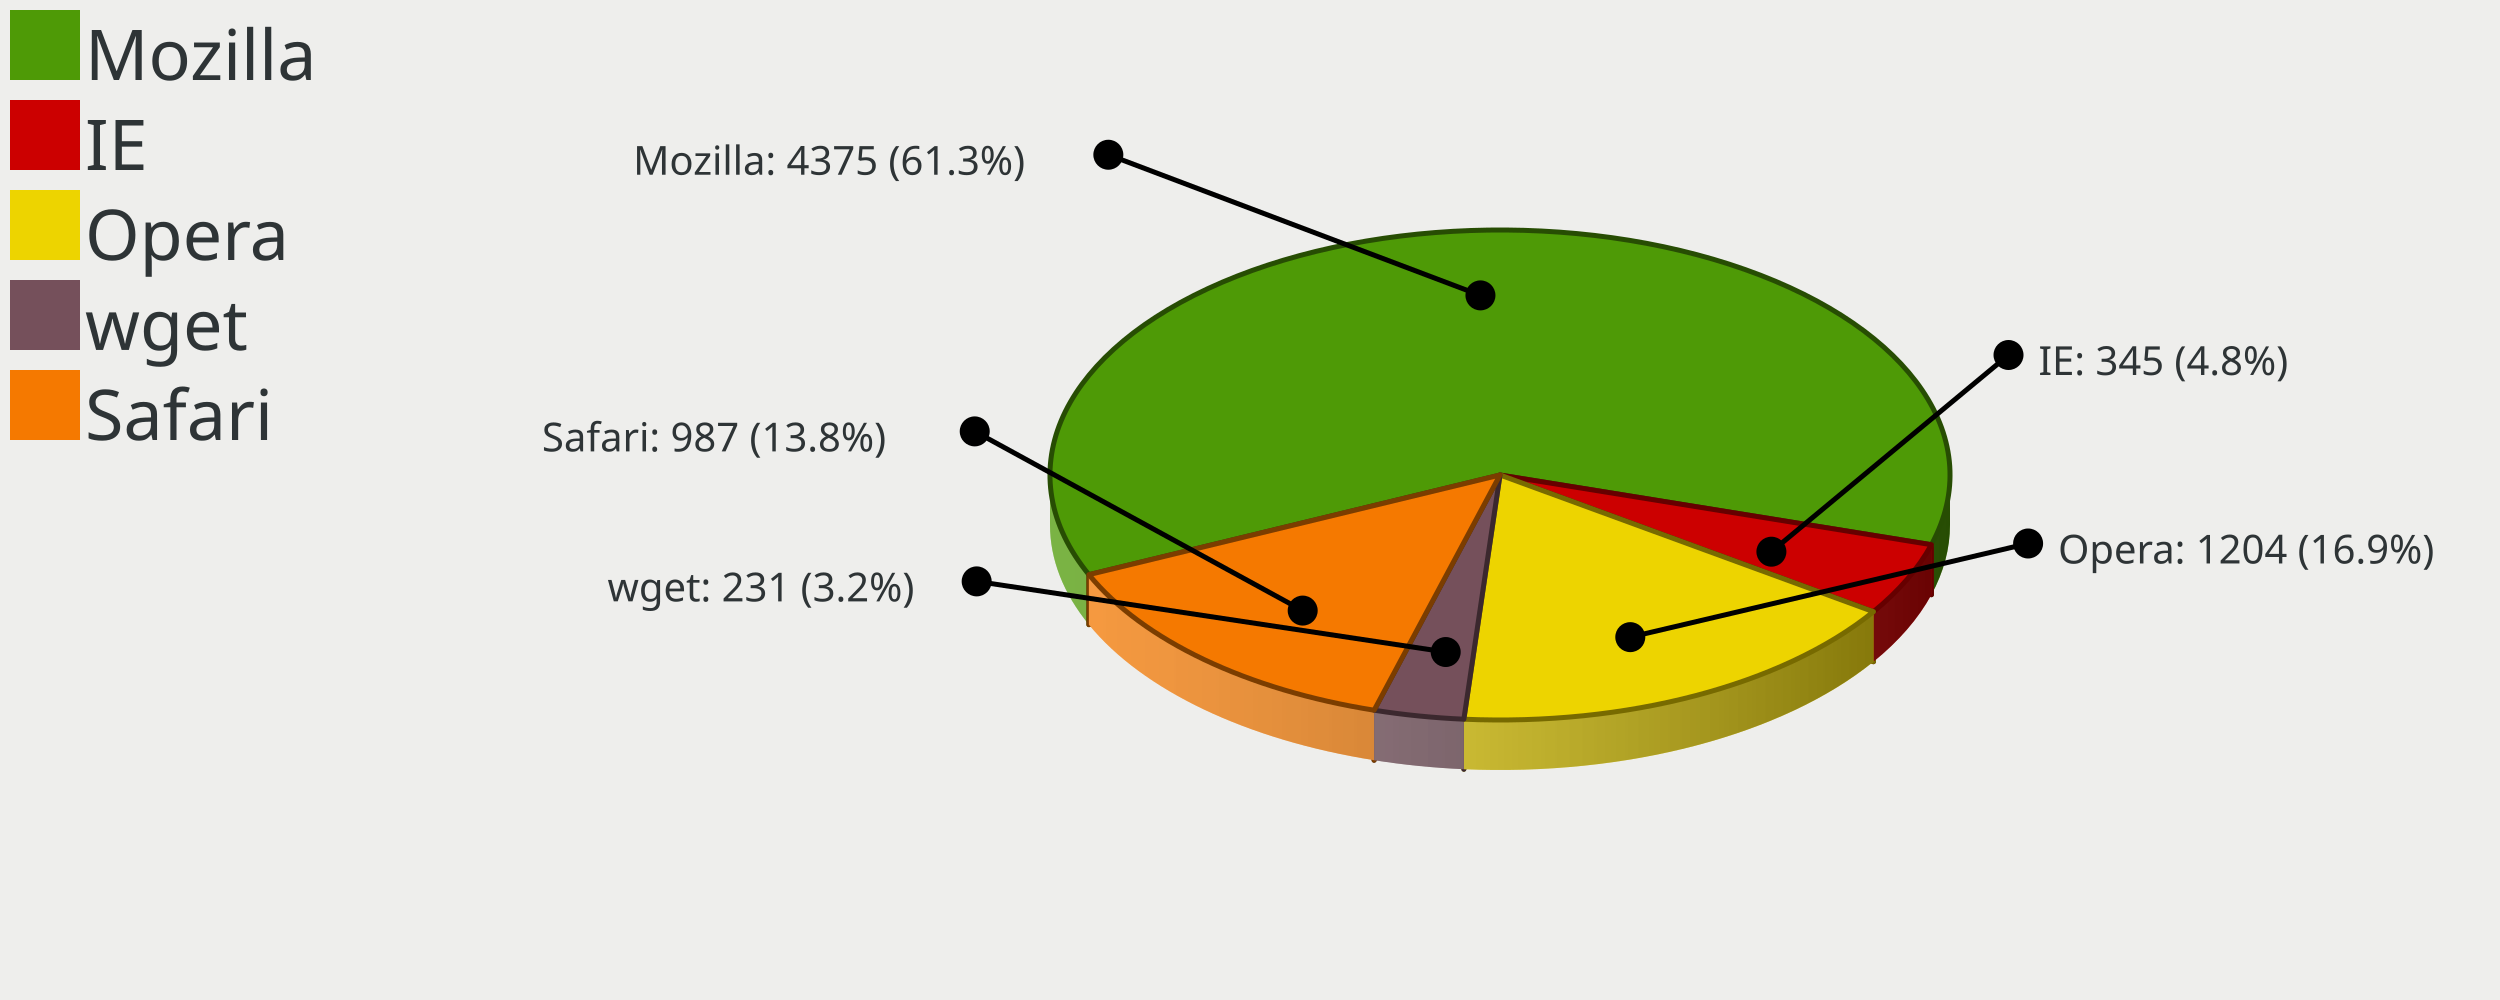
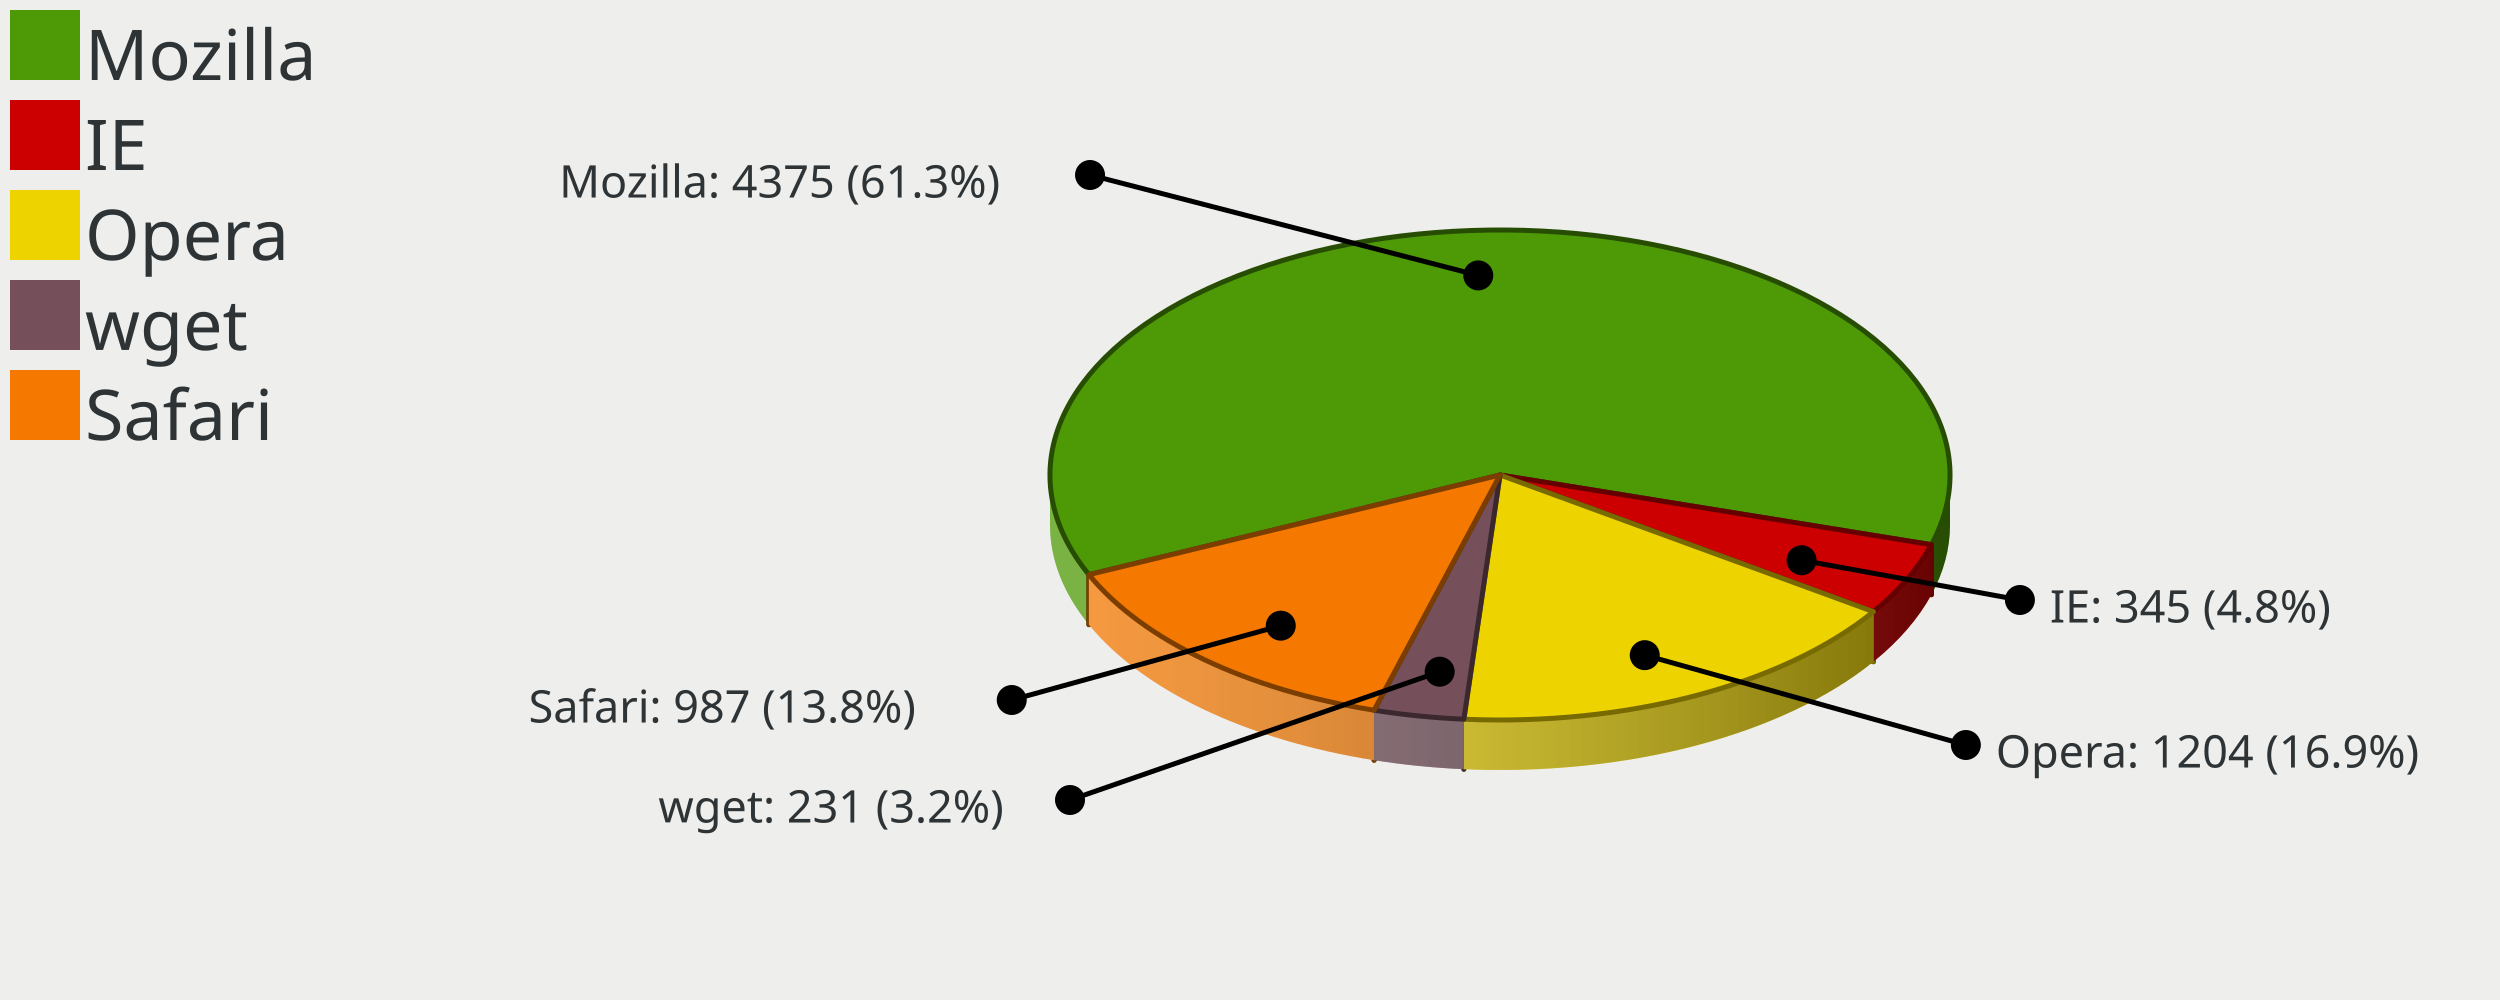
<svg xmlns="http://www.w3.org/2000/svg" xmlns:xlink="http://www.w3.org/1999/xlink" width="500" height="200" version="1.0" id="ezcGraph">
  <defs>
    <linearGradient id="Definition_LinearGradient_210_95_390_95_ffffffbf_0000007f">
      <stop offset="0" style="stop-color: #ffffff; stop-opacity: 0.25;" />
      <stop offset="1" style="stop-color: #000000; stop-opacity: 0.50;" />
    </linearGradient>
    <linearGradient id="LinearGradient_210_95_390_95_ffffffbf_0000007f" x1="210" y1="95" x2="390" y2="95" gradientUnits="userSpaceOnUse" xlink:href="#Definition_LinearGradient_210_95_390_95_ffffffbf_0000007f" />
  </defs>
  <g id="ezcGraphChart" color-rendering="optimizeQuality" shape-rendering="geometricPrecision" text-rendering="optimizeLegibility">
    <path d=" M 0,200 L 0,0 L 500,0 L 500,200 L 0,200 z " style="fill: #eeeeec; fill-opacity: 1.00; stroke: none;" id="ezcGraphPolygon_1" />
    <path d=" M 0,200 L 0,0 L 100,0 L 100,200 L 0,200 z " style="fill: #000000; fill-opacity: 0.00; stroke: none;" id="ezcGraphPolygon_2" />
    <path d=" M 2,16 L 2,2 L 16,2 L 16,16 L 2,16 z " style="fill: #4e9a06; fill-opacity: 1.00; stroke: none;" id="ezcGraphPolygon_3" />
    <path d=" M 2,34 L 2,20 L 16,20 L 16,34 L 2,34 z " style="fill: #cc0000; fill-opacity: 1.00; stroke: none;" id="ezcGraphPolygon_5" />
    <path d=" M 2,52 L 2,38 L 16,38 L 16,52 L 2,52 z " style="fill: #edd400; fill-opacity: 1.00; stroke: none;" id="ezcGraphPolygon_7" />
    <path d=" M 2,70 L 2,56 L 16,56 L 16,70 L 2,70 z " style="fill: #75505b; fill-opacity: 1.00; stroke: none;" id="ezcGraphPolygon_9" />
    <path d=" M 2,88 L 2,74 L 16,74 L 16,88 L 2,88 z " style="fill: #f57900; fill-opacity: 1.00; stroke: none;" id="ezcGraphPolygon_11" />
    <path d="M 210.00,105.00 A 90.00,49.00 0 0,0 217.78,124.93 L 217.78,114.93 A 90.00,49 0 0,1 210.00,95.00 z" style="fill: #4e9a06; fill-opacity: 1.00; stroke: none;" id="ezcGraphCircularArc_13" />
    <path d="M 210.00,105.00 A 90.00,49.00 0 0,0 217.78,124.93 L 217.78,114.93 A 90.00,49 0 0,1 210.00,95.00 z" style="fill: url(#LinearGradient_210_95_390_95_ffffffbf_0000007f); stroke: none;" />
    <path d="M 390.00,105.00 A 90.00,49.00 0 0,0 210.00,105.00 L 210.00,95.00 A 90.00,49 0 0,1 390.00,95.00 z" style="fill: #4e9a06; fill-opacity: 1.00; stroke: none;" id="ezcGraphCircularArc_14" />
    <path d="M 390.00,105.00 A 90.00,49.00 0 0,0 210.00,105.00 L 210.00,95.00 A 90.00,49 0 0,1 390.00,95.00 z" style="fill: url(#LinearGradient_210_95_390_95_ffffffbf_0000007f); stroke: none;" />
    <path d="M 386.28,118.94 A 90.00,49.00 0 0,0 390.00,105.00 L 390.00,95.00 A 90.00,49 0 0,1 386.28,108.94 z" style="fill: #4e9a06; fill-opacity: 1.00; stroke: none;" id="ezcGraphCircularArc_15" />
    <path d="M 386.28,118.94 A 90.00,49.00 0 0,0 390.00,105.00 L 390.00,95.00 A 90.00,49 0 0,1 386.28,108.94 z" style="fill: url(#LinearGradient_210_95_390_95_ffffffbf_0000007f); stroke: none;" />
    <path d=" M 386.282,108.939 L 300,95 L 300,105 L 386.282,118.939 L 386.282,108.939 z " style="fill: #4e9a06; fill-opacity: 1.00; stroke: none;" id="ezcGraphPolygon_16" />
    <path d=" M 386.282,108.939 L 300,95 L 300,105 L 386.282,118.939 L 386.282,108.939 z " style="fill: none; stroke: #274d03; stroke-width: 1; stroke-opacity: 1.00; stroke-linecap: round; stroke-linejoin: round;" id="ezcGraphPolygon_17" />
    <path d=" M 386.282,108.939 L 300,95 L 300,105 L 386.282,118.939 L 386.282,108.939 z " style="fill: #cc0000; fill-opacity: 1.00; stroke: none;" id="ezcGraphPolygon_18" />
    <path d=" M 386.282,108.939 L 300,95 L 300,105 L 386.282,118.939 L 386.282,108.939 z " style="fill: none; stroke: #660000; stroke-width: 1; stroke-opacity: 1.00; stroke-linecap: round; stroke-linejoin: round;" id="ezcGraphPolygon_19" />
    <path d=" M 217.781,114.93 L 300,95 L 300,105 L 217.781,124.93 L 217.781,114.93 z " style="fill: #4e9a06; fill-opacity: 1.00; stroke: none;" id="ezcGraphPolygon_20" />
    <path d=" M 217.781,114.93 L 300,95 L 300,105 L 217.781,124.93 L 217.781,114.93 z " style="fill: none; stroke: #274d03; stroke-width: 1; stroke-opacity: 1.00; stroke-linecap: round; stroke-linejoin: round;" id="ezcGraphPolygon_21" />
    <path d=" M 217.781,114.93 L 300,95 L 300,105 L 217.781,124.93 L 217.781,114.93 z " style="fill: #f57900; fill-opacity: 1.00; stroke: none;" id="ezcGraphPolygon_22" />
    <path d=" M 217.781,114.93 L 300,95 L 300,105 L 217.781,124.93 L 217.781,114.93 z " style="fill: none; stroke: #7b3d00; stroke-width: 1; stroke-opacity: 1.00; stroke-linecap: round; stroke-linejoin: round;" id="ezcGraphPolygon_23" />
    <path d=" M 374.687,122.341 L 300,95 L 300,105 L 374.687,132.341 L 374.687,122.341 z " style="fill: #cc0000; fill-opacity: 1.00; stroke: none;" id="ezcGraphPolygon_24" />
    <path d=" M 374.687,122.341 L 300,95 L 300,105 L 374.687,132.341 L 374.687,122.341 z " style="fill: none; stroke: #660000; stroke-width: 1; stroke-opacity: 1.00; stroke-linecap: round; stroke-linejoin: round;" id="ezcGraphPolygon_25" />
    <path d=" M 374.687,122.341 L 300,95 L 300,105 L 374.687,132.341 L 374.687,122.341 z " style="fill: #edd400; fill-opacity: 1.00; stroke: none;" id="ezcGraphPolygon_26" />
    <path d=" M 374.687,122.341 L 300,95 L 300,105 L 374.687,132.341 L 374.687,122.341 z " style="fill: none; stroke: #776a00; stroke-width: 1; stroke-opacity: 1.00; stroke-linecap: round; stroke-linejoin: round;" id="ezcGraphPolygon_27" />
    <path d="M 374.69,132.34 A 90.00,49.00 0 0,0 386.28,118.94 L 386.28,108.94 A 90.00,49 0 0,1 374.69,122.34 z" style="fill: #cc0000; fill-opacity: 1.00; stroke: none;" id="ezcGraphCircularArc_28" />
    <path d="M 374.69,132.34 A 90.00,49.00 0 0,0 386.28,118.94 L 386.28,108.94 A 90.00,49 0 0,1 374.69,122.34 z" style="fill: url(#LinearGradient_210_95_390_95_ffffffbf_0000007f); stroke: none;" />
    <path d=" M 274.817,142.043 L 300,95 L 300,105 L 274.817,152.043 L 274.817,142.043 z " style="fill: #75505b; fill-opacity: 1.00; stroke: none;" id="ezcGraphPolygon_29" />
    <path d=" M 274.817,142.043 L 300,95 L 300,105 L 274.817,152.043 L 274.817,142.043 z " style="fill: none; stroke: #3b282e; stroke-width: 1; stroke-opacity: 1.00; stroke-linecap: round; stroke-linejoin: round;" id="ezcGraphPolygon_30" />
    <path d=" M 274.817,142.043 L 300,95 L 300,105 L 274.817,152.043 L 274.817,142.043 z " style="fill: #f57900; fill-opacity: 1.00; stroke: none;" id="ezcGraphPolygon_31" />
    <path d=" M 274.817,142.043 L 300,95 L 300,105 L 274.817,152.043 L 274.817,142.043 z " style="fill: none; stroke: #7b3d00; stroke-width: 1; stroke-opacity: 1.00; stroke-linecap: round; stroke-linejoin: round;" id="ezcGraphPolygon_32" />
    <path d=" M 292.774,143.842 L 300,95 L 300,105 L 292.774,153.842 L 292.774,143.842 z " style="fill: #edd400; fill-opacity: 1.00; stroke: none;" id="ezcGraphPolygon_33" />
    <path d=" M 292.774,143.842 L 300,95 L 300,105 L 292.774,153.842 L 292.774,143.842 z " style="fill: none; stroke: #776a00; stroke-width: 1; stroke-opacity: 1.00; stroke-linecap: round; stroke-linejoin: round;" id="ezcGraphPolygon_34" />
    <path d=" M 292.774,143.842 L 300,95 L 300,105 L 292.774,153.842 L 292.774,143.842 z " style="fill: #75505b; fill-opacity: 1.00; stroke: none;" id="ezcGraphPolygon_35" />
    <path d=" M 292.774,143.842 L 300,95 L 300,105 L 292.774,153.842 L 292.774,143.842 z " style="fill: none; stroke: #3b282e; stroke-width: 1; stroke-opacity: 1.00; stroke-linecap: round; stroke-linejoin: round;" id="ezcGraphPolygon_36" />
    <path d="M 217.78,124.93 A 90.00,49.00 0 0,0 274.82,152.04 L 274.82,142.04 A 90.00,49 0 0,1 217.78,114.93 z" style="fill: #f57900; fill-opacity: 1.00; stroke: none;" id="ezcGraphCircularArc_37" />
    <path d="M 217.78,124.93 A 90.00,49.00 0 0,0 274.82,152.04 L 274.82,142.04 A 90.00,49 0 0,1 217.78,114.93 z" style="fill: url(#LinearGradient_210_95_390_95_ffffffbf_0000007f); stroke: none;" />
    <path d="M 292.77,153.84 A 90.00,49.00 0 0,0 374.69,132.34 L 374.69,122.34 A 90.00,49 0 0,1 292.77,143.84 z" style="fill: #edd400; fill-opacity: 1.00; stroke: none;" id="ezcGraphCircularArc_38" />
    <path d="M 292.77,153.84 A 90.00,49.00 0 0,0 374.69,132.34 L 374.69,122.34 A 90.00,49 0 0,1 292.77,143.84 z" style="fill: url(#LinearGradient_210_95_390_95_ffffffbf_0000007f); stroke: none;" />
    <path d="M 274.82,152.04 A 90.00,49.00 0 0,0 292.77,153.84 L 292.77,143.84 A 90.00,49 0 0,1 274.82,142.04 z" style="fill: #75505b; fill-opacity: 1.00; stroke: none;" id="ezcGraphCircularArc_39" />
    <path d="M 274.82,152.04 A 90.00,49.00 0 0,0 292.77,153.84 L 292.77,143.84 A 90.00,49 0 0,1 274.82,142.04 z" style="fill: url(#LinearGradient_210_95_390_95_ffffffbf_0000007f); stroke: none;" />
    <path d="M 300.00,95.00 L 217.78,114.93 A 90.00,49.00 0 1,1 386.28,108.94 z" style="fill: #4e9a06; fill-opacity: 1.00; stroke: none;" id="ezcGraphCircleSector_40" />
    <path d="M 300.00,95.00 L 217.78,114.93 A 90.00,49.00 0 1,1 386.28,108.94 z" style="fill: none; stroke: #274d03; stroke-width: 1; stroke-opacity: 1.00; stroke-linecap: round; stroke-linejoin: round;" id="ezcGraphCircleSector_41" />
    <path d="M 300.00,95.00 L 386.28,108.94 A 90.00,49.00 0 0,1 374.69,122.34 z" style="fill: #cc0000; fill-opacity: 1.00; stroke: none;" id="ezcGraphCircleSector_42" />
    <path d="M 300.00,95.00 L 386.28,108.94 A 90.00,49.00 0 0,1 374.69,122.34 z" style="fill: none; stroke: #660000; stroke-width: 1; stroke-opacity: 1.00; stroke-linecap: round; stroke-linejoin: round;" id="ezcGraphCircleSector_43" />
    <path d="M 300.00,95.00 L 374.69,122.34 A 90.00,49.00 0 0,1 292.77,143.84 z" style="fill: #edd400; fill-opacity: 1.00; stroke: none;" id="ezcGraphCircleSector_44" />
    <path d="M 300.00,95.00 L 374.69,122.34 A 90.00,49.00 0 0,1 292.77,143.84 z" style="fill: none; stroke: #776a00; stroke-width: 1; stroke-opacity: 1.00; stroke-linecap: round; stroke-linejoin: round;" id="ezcGraphCircleSector_45" />
    <path d="M 300.00,95.00 L 292.77,143.84 A 90.00,49.00 0 0,1 274.82,142.04 z" style="fill: #75505b; fill-opacity: 1.00; stroke: none;" id="ezcGraphCircleSector_46" />
    <path d="M 300.00,95.00 L 292.77,143.84 A 90.00,49.00 0 0,1 274.82,142.04 z" style="fill: none; stroke: #3b282e; stroke-width: 1; stroke-opacity: 1.00; stroke-linecap: round; stroke-linejoin: round;" id="ezcGraphCircleSector_47" />
    <path d="M 300.00,95.00 L 274.82,142.04 A 90.00,49.00 0 0,1 217.78,114.93 z" style="fill: #f57900; fill-opacity: 1.00; stroke: none;" id="ezcGraphCircleSector_48" />
    <path d="M 300.00,95.00 L 274.82,142.04 A 90.00,49.00 0 0,1 217.78,114.93 z" style="fill: none; stroke: #7b3d00; stroke-width: 1; stroke-opacity: 1.00; stroke-linecap: round; stroke-linejoin: round;" id="ezcGraphCircleSector_49" />
-     <path d=" M 296.09,59.077 L 221.667,30.95" style="fill: none; stroke: #000000; stroke-width: 1; stroke-opacity: 1.00; stroke-linecap: round; stroke-linejoin: round;" id="ezcGraphLine_50" />
-     <ellipse cx="296.09" cy="59.077" rx="3" ry="3" style="fill: #000000; fill-opacity: 1.00; stroke: none;" id="ezcGraphCircle_51" />
-     <ellipse cx="221.667" cy="30.95" rx="3" ry="3" style="fill: #000000; fill-opacity: 1.00; stroke: none;" id="ezcGraphCircle_52" />
-     <path d=" M 260.538,122.118 L 194.946,86.278" style="fill: none; stroke: #000000; stroke-width: 1; stroke-opacity: 1.00; stroke-linecap: round; stroke-linejoin: round;" id="ezcGraphLine_54" />
-     <ellipse cx="260.538" cy="122.118" rx="3" ry="3" style="fill: #000000; fill-opacity: 1.00; stroke: none;" id="ezcGraphCircle_55" />
-     <ellipse cx="194.946" cy="86.278" rx="3" ry="3" style="fill: #000000; fill-opacity: 1.00; stroke: none;" id="ezcGraphCircle_56" />
-     <path d=" M 289.141,130.405 L 195.334,116.278" style="fill: none; stroke: #000000; stroke-width: 1; stroke-opacity: 1.00; stroke-linecap: round; stroke-linejoin: round;" id="ezcGraphLine_58" />
-     <ellipse cx="289.141" cy="130.405" rx="3" ry="3" style="fill: #000000; fill-opacity: 1.00; stroke: none;" id="ezcGraphCircle_59" />
-     <ellipse cx="195.334" cy="116.278" rx="3" ry="3" style="fill: #000000; fill-opacity: 1.00; stroke: none;" id="ezcGraphCircle_60" />
-     <path d=" M 354.28,110.34 L 401.703,71" style="fill: none; stroke: #000000; stroke-width: 1; stroke-opacity: 1.00; stroke-linecap: round; stroke-linejoin: round;" id="ezcGraphLine_62" />
-     <ellipse cx="354.28" cy="110.34" rx="3" ry="3" style="fill: #000000; fill-opacity: 1.00; stroke: none;" id="ezcGraphCircle_63" />
-     <ellipse cx="401.703" cy="71" rx="3" ry="3" style="fill: #000000; fill-opacity: 1.00; stroke: none;" id="ezcGraphCircle_64" />
-     <path d=" M 326.056,127.428 L 405.621,108.7" style="fill: none; stroke: #000000; stroke-width: 1; stroke-opacity: 1.00; stroke-linecap: round; stroke-linejoin: round;" id="ezcGraphLine_66" />
-     <ellipse cx="326.056" cy="127.428" rx="3" ry="3" style="fill: #000000; fill-opacity: 1.00; stroke: none;" id="ezcGraphCircle_67" />
-     <ellipse cx="405.621" cy="108.7" rx="3" ry="3" style="fill: #000000; fill-opacity: 1.00; stroke: none;" id="ezcGraphCircle_68" />
+     <path d=" M 295.655,55.085 L 218.007,35" style="fill: none; stroke: #000000; stroke-width: 1; stroke-opacity: 1.00; stroke-linecap: round; stroke-linejoin: round;" id="ezcGraphLine_50" />
+     <ellipse cx="295.655" cy="55.085" rx="3" ry="3" style="fill: #000000; fill-opacity: 1.00; stroke: none;" id="ezcGraphCircle_51" />
+     <ellipse cx="218.007" cy="35" rx="3" ry="3" style="fill: #000000; fill-opacity: 1.00; stroke: none;" id="ezcGraphCircle_52" />
+     <path d=" M 256.153,125.131 L 202.349,140" style="fill: none; stroke: #000000; stroke-width: 1; stroke-opacity: 1.00; stroke-linecap: round; stroke-linejoin: round;" id="ezcGraphLine_54" />
+     <ellipse cx="256.153" cy="125.131" rx="3" ry="3" style="fill: #000000; fill-opacity: 1.00; stroke: none;" id="ezcGraphCircle_55" />
+     <ellipse cx="202.348" cy="140" rx="3" ry="3" style="fill: #000000; fill-opacity: 1.00; stroke: none;" id="ezcGraphCircle_56" />
+     <path d=" M 287.934,134.339 L 214,160" style="fill: none; stroke: #000000; stroke-width: 1; stroke-opacity: 1.00; stroke-linecap: round; stroke-linejoin: round;" id="ezcGraphLine_58" />
+     <ellipse cx="287.934" cy="134.339" rx="3" ry="3" style="fill: #000000; fill-opacity: 1.00; stroke: none;" id="ezcGraphCircle_59" />
+     <ellipse cx="214" cy="160" rx="3" ry="3" style="fill: #000000; fill-opacity: 1.00; stroke: none;" id="ezcGraphCircle_60" />
+     <path d=" M 360.311,112.045 L 403.98,120" style="fill: none; stroke: #000000; stroke-width: 1; stroke-opacity: 1.00; stroke-linecap: round; stroke-linejoin: round;" id="ezcGraphLine_62" />
+     <ellipse cx="360.311" cy="112.045" rx="3" ry="3" style="fill: #000000; fill-opacity: 1.00; stroke: none;" id="ezcGraphCircle_63" />
+     <ellipse cx="403.98" cy="120" rx="3" ry="3" style="fill: #000000; fill-opacity: 1.00; stroke: none;" id="ezcGraphCircle_64" />
+     <path d=" M 328.952,131.031 L 393.172,149" style="fill: none; stroke: #000000; stroke-width: 1; stroke-opacity: 1.00; stroke-linecap: round; stroke-linejoin: round;" id="ezcGraphLine_66" />
+     <ellipse cx="328.951" cy="131.031" rx="3" ry="3" style="fill: #000000; fill-opacity: 1.00; stroke: none;" id="ezcGraphCircle_67" />
+     <ellipse cx="393.172" cy="149" rx="3" ry="3" style="fill: #000000; fill-opacity: 1.00; stroke: none;" id="ezcGraphCircle_68" />
    <text id="ezcGraphTextBox_4" x="17" text-length="51.94px" y="16" style="font-size: 14px; font-family: sans-serif; fill: #2e3436; fill-opacity: 1.00; stroke: none;">Mozilla</text>
    <text id="ezcGraphTextBox_6" x="17" text-length="14.84px" y="34" style="font-size: 14px; font-family: sans-serif; fill: #2e3436; fill-opacity: 1.00; stroke: none;">IE</text>
    <text id="ezcGraphTextBox_8" x="17" text-length="37.1px" y="52" style="font-size: 14px; font-family: sans-serif; fill: #2e3436; fill-opacity: 1.00; stroke: none;">Opera</text>
    <text id="ezcGraphTextBox_10" x="17" text-length="29.68px" y="70" style="font-size: 14px; font-family: sans-serif; fill: #2e3436; fill-opacity: 1.00; stroke: none;">wget</text>
    <text id="ezcGraphTextBox_12" x="17" text-length="44.52px" y="88" style="font-size: 14px; font-family: sans-serif; fill: #2e3436; fill-opacity: 1.00; stroke: none;">Safari</text>
-     <text id="ezcGraphTextBox_53" x="126.627" text-length="89.04px" y="34.95" style="font-size: 8px; font-family: sans-serif; fill: #2e3436; fill-opacity: 1.00; stroke: none;">Mozilla: 4375 (61.3%)</text>
-     <text id="ezcGraphTextBox_57" x="108.386" text-length="80.56px" y="90.278" style="font-size: 8px; font-family: sans-serif; fill: #2e3436; fill-opacity: 1.00; stroke: none;">Safari: 987 (13.8%)</text>
-     <text id="ezcGraphTextBox_61" x="121.494" text-length="67.84px" y="120.278" style="font-size: 8px; font-family: sans-serif; fill: #2e3436; fill-opacity: 1.00; stroke: none;">wget: 231 (3.2%)</text>
-     <text id="ezcGraphTextBox_65" x="407.703" text-length="59.36px" y="75" style="font-size: 8px; font-family: sans-serif; fill: #2e3436; fill-opacity: 1.00; stroke: none;">IE: 345 (4.8%)</text>
-     <text id="ezcGraphTextBox_69" x="411.621" text-length="80.56px" y="112.7" style="font-size: 8px; font-family: sans-serif; fill: #2e3436; fill-opacity: 1.00; stroke: none;">Opera: 1204 (16.9%)</text>
+     <text id="ezcGraphTextBox_53" x="111.837" text-length="100.17px" y="39.5" style="font-size: 9px; font-family: sans-serif; fill: #2e3436; fill-opacity: 1.00; stroke: none;">Mozilla: 4375 (61.3%)</text>
+     <text id="ezcGraphTextBox_57" x="105.718" text-length="90.63px" y="144.5" style="font-size: 9px; font-family: sans-serif; fill: #2e3436; fill-opacity: 1.00; stroke: none;">Safari: 987 (13.8%)</text>
+     <text id="ezcGraphTextBox_61" x="131.68" text-length="76.32px" y="164.5" style="font-size: 9px; font-family: sans-serif; fill: #2e3436; fill-opacity: 1.00; stroke: none;">wget: 231 (3.2%)</text>
+     <text id="ezcGraphTextBox_65" x="409.98" text-length="66.78px" y="124.5" style="font-size: 9px; font-family: sans-serif; fill: #2e3436; fill-opacity: 1.00; stroke: none;">IE: 345 (4.8%)</text>
+     <text id="ezcGraphTextBox_69" x="399.172" text-length="90.63px" y="153.5" style="font-size: 9px; font-family: sans-serif; fill: #2e3436; fill-opacity: 1.00; stroke: none;">Opera: 1204 (16.9%)</text>
  </g>
</svg>
